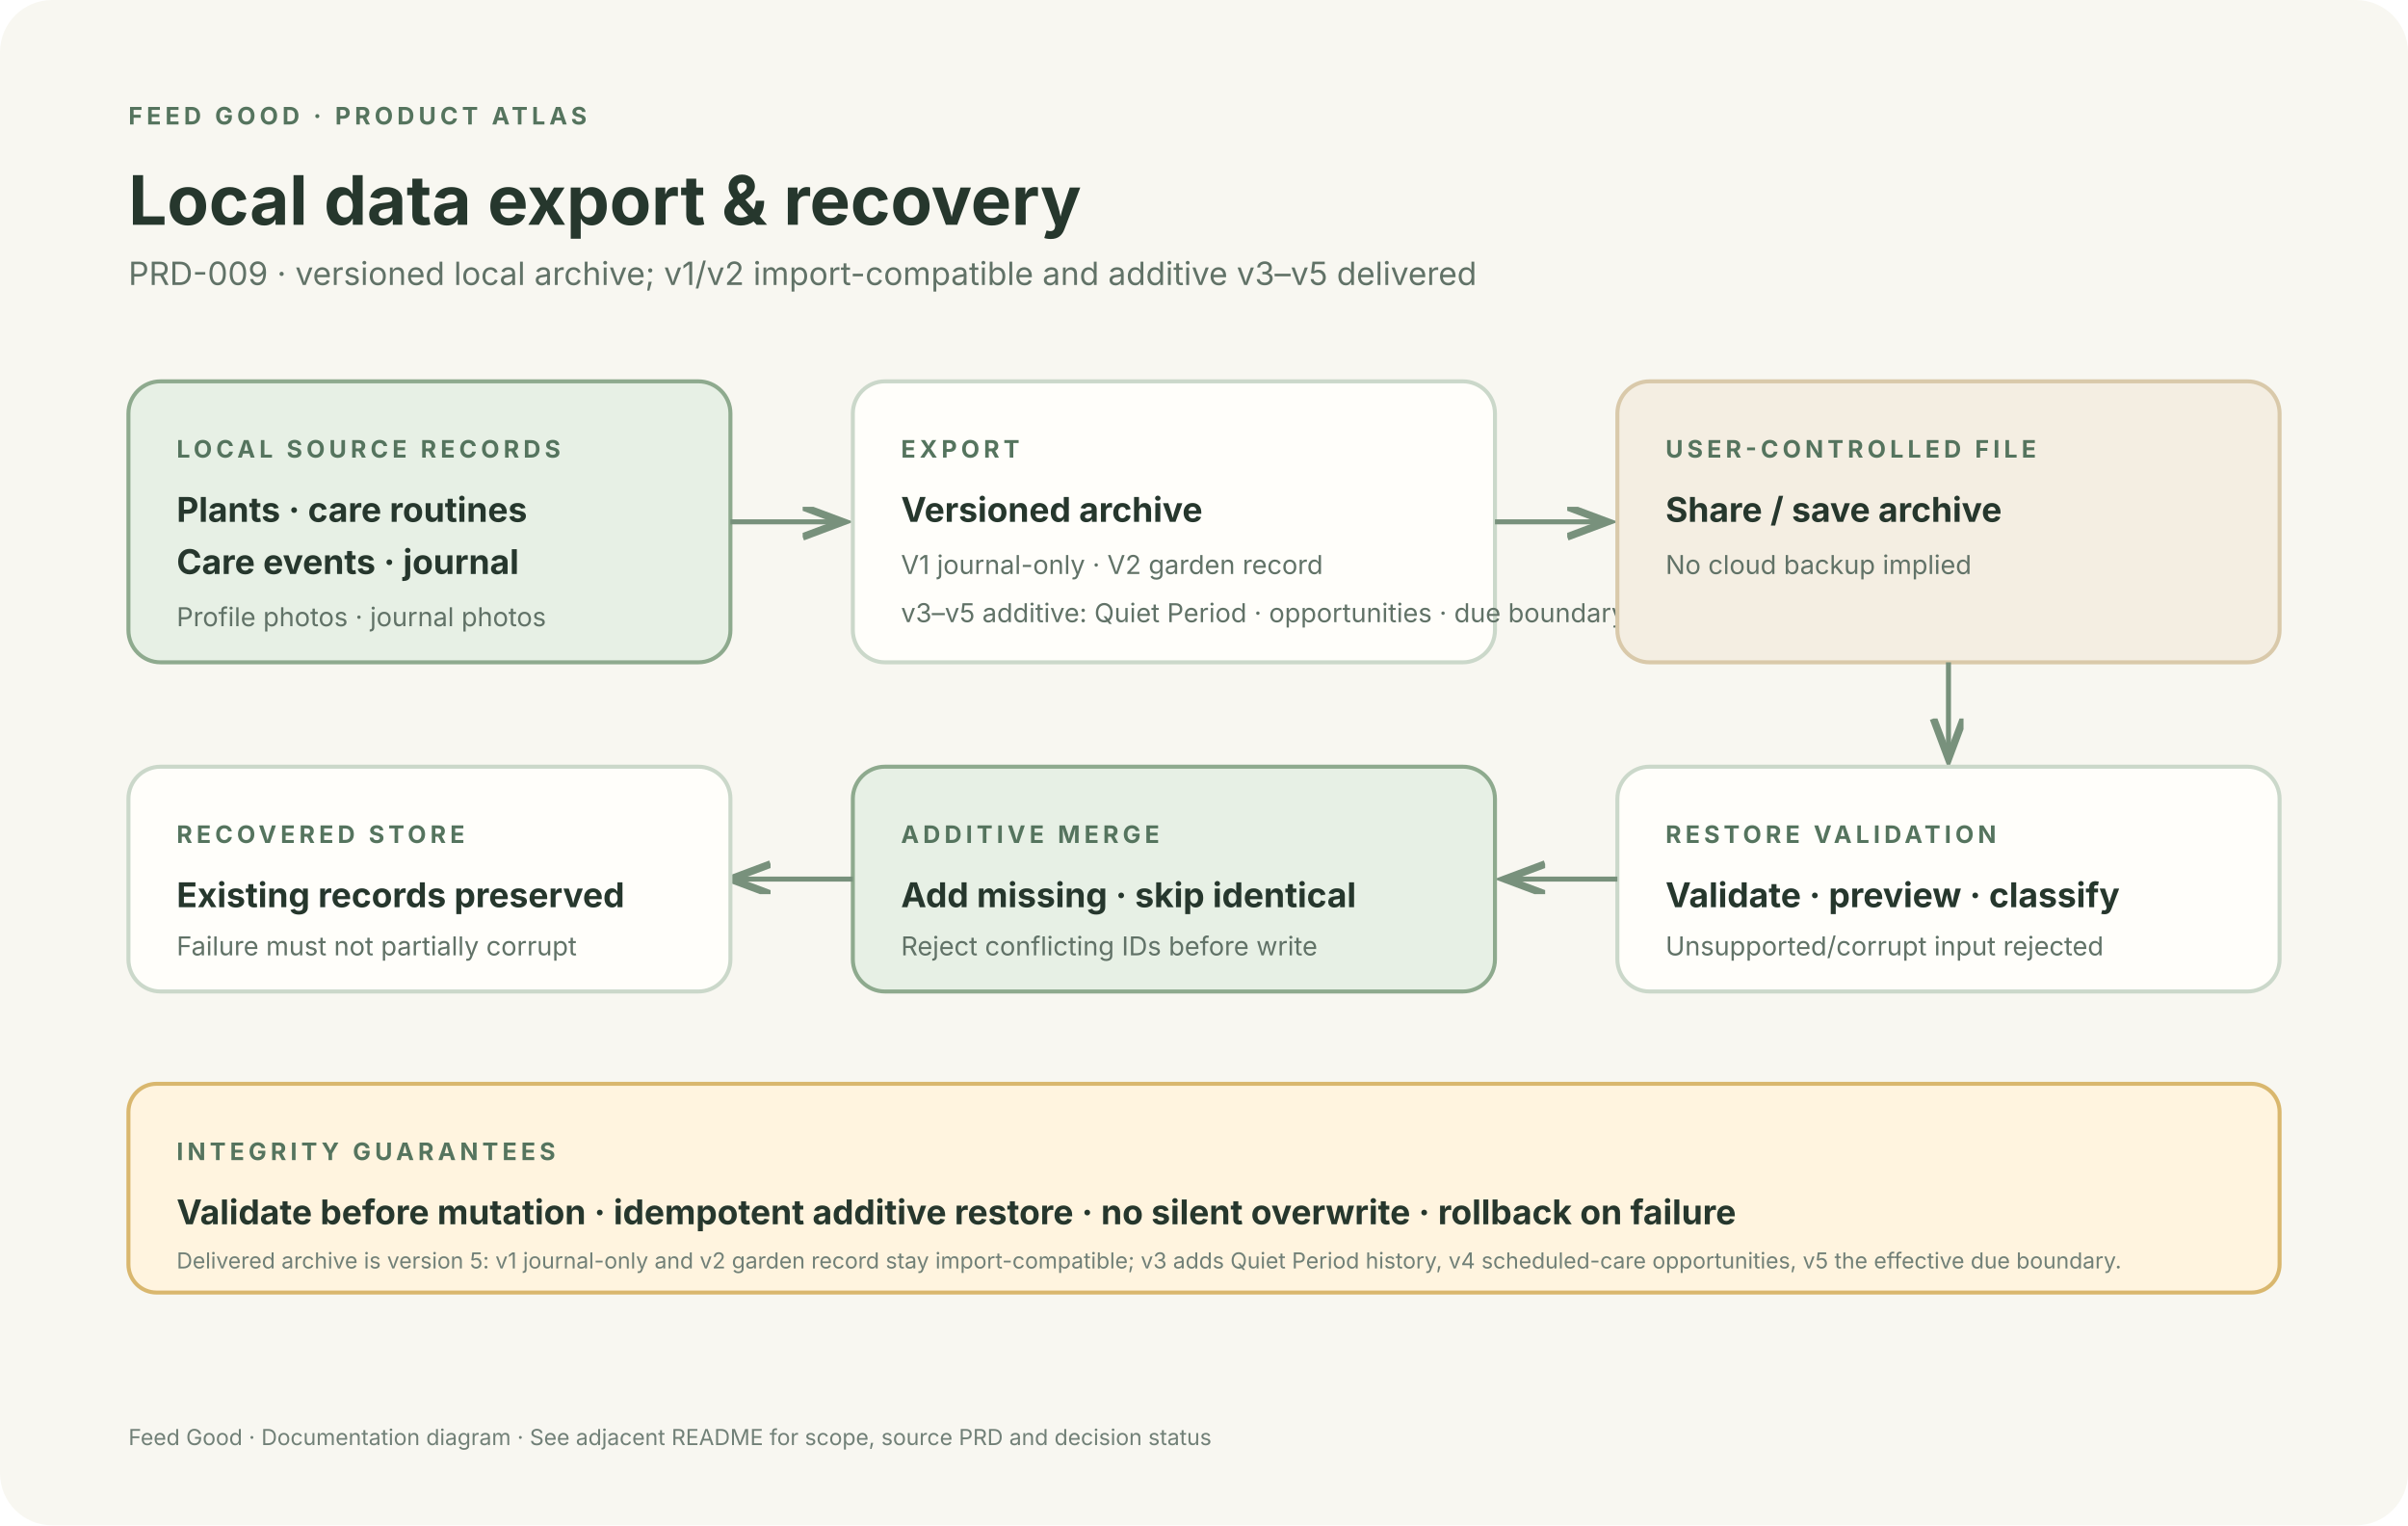
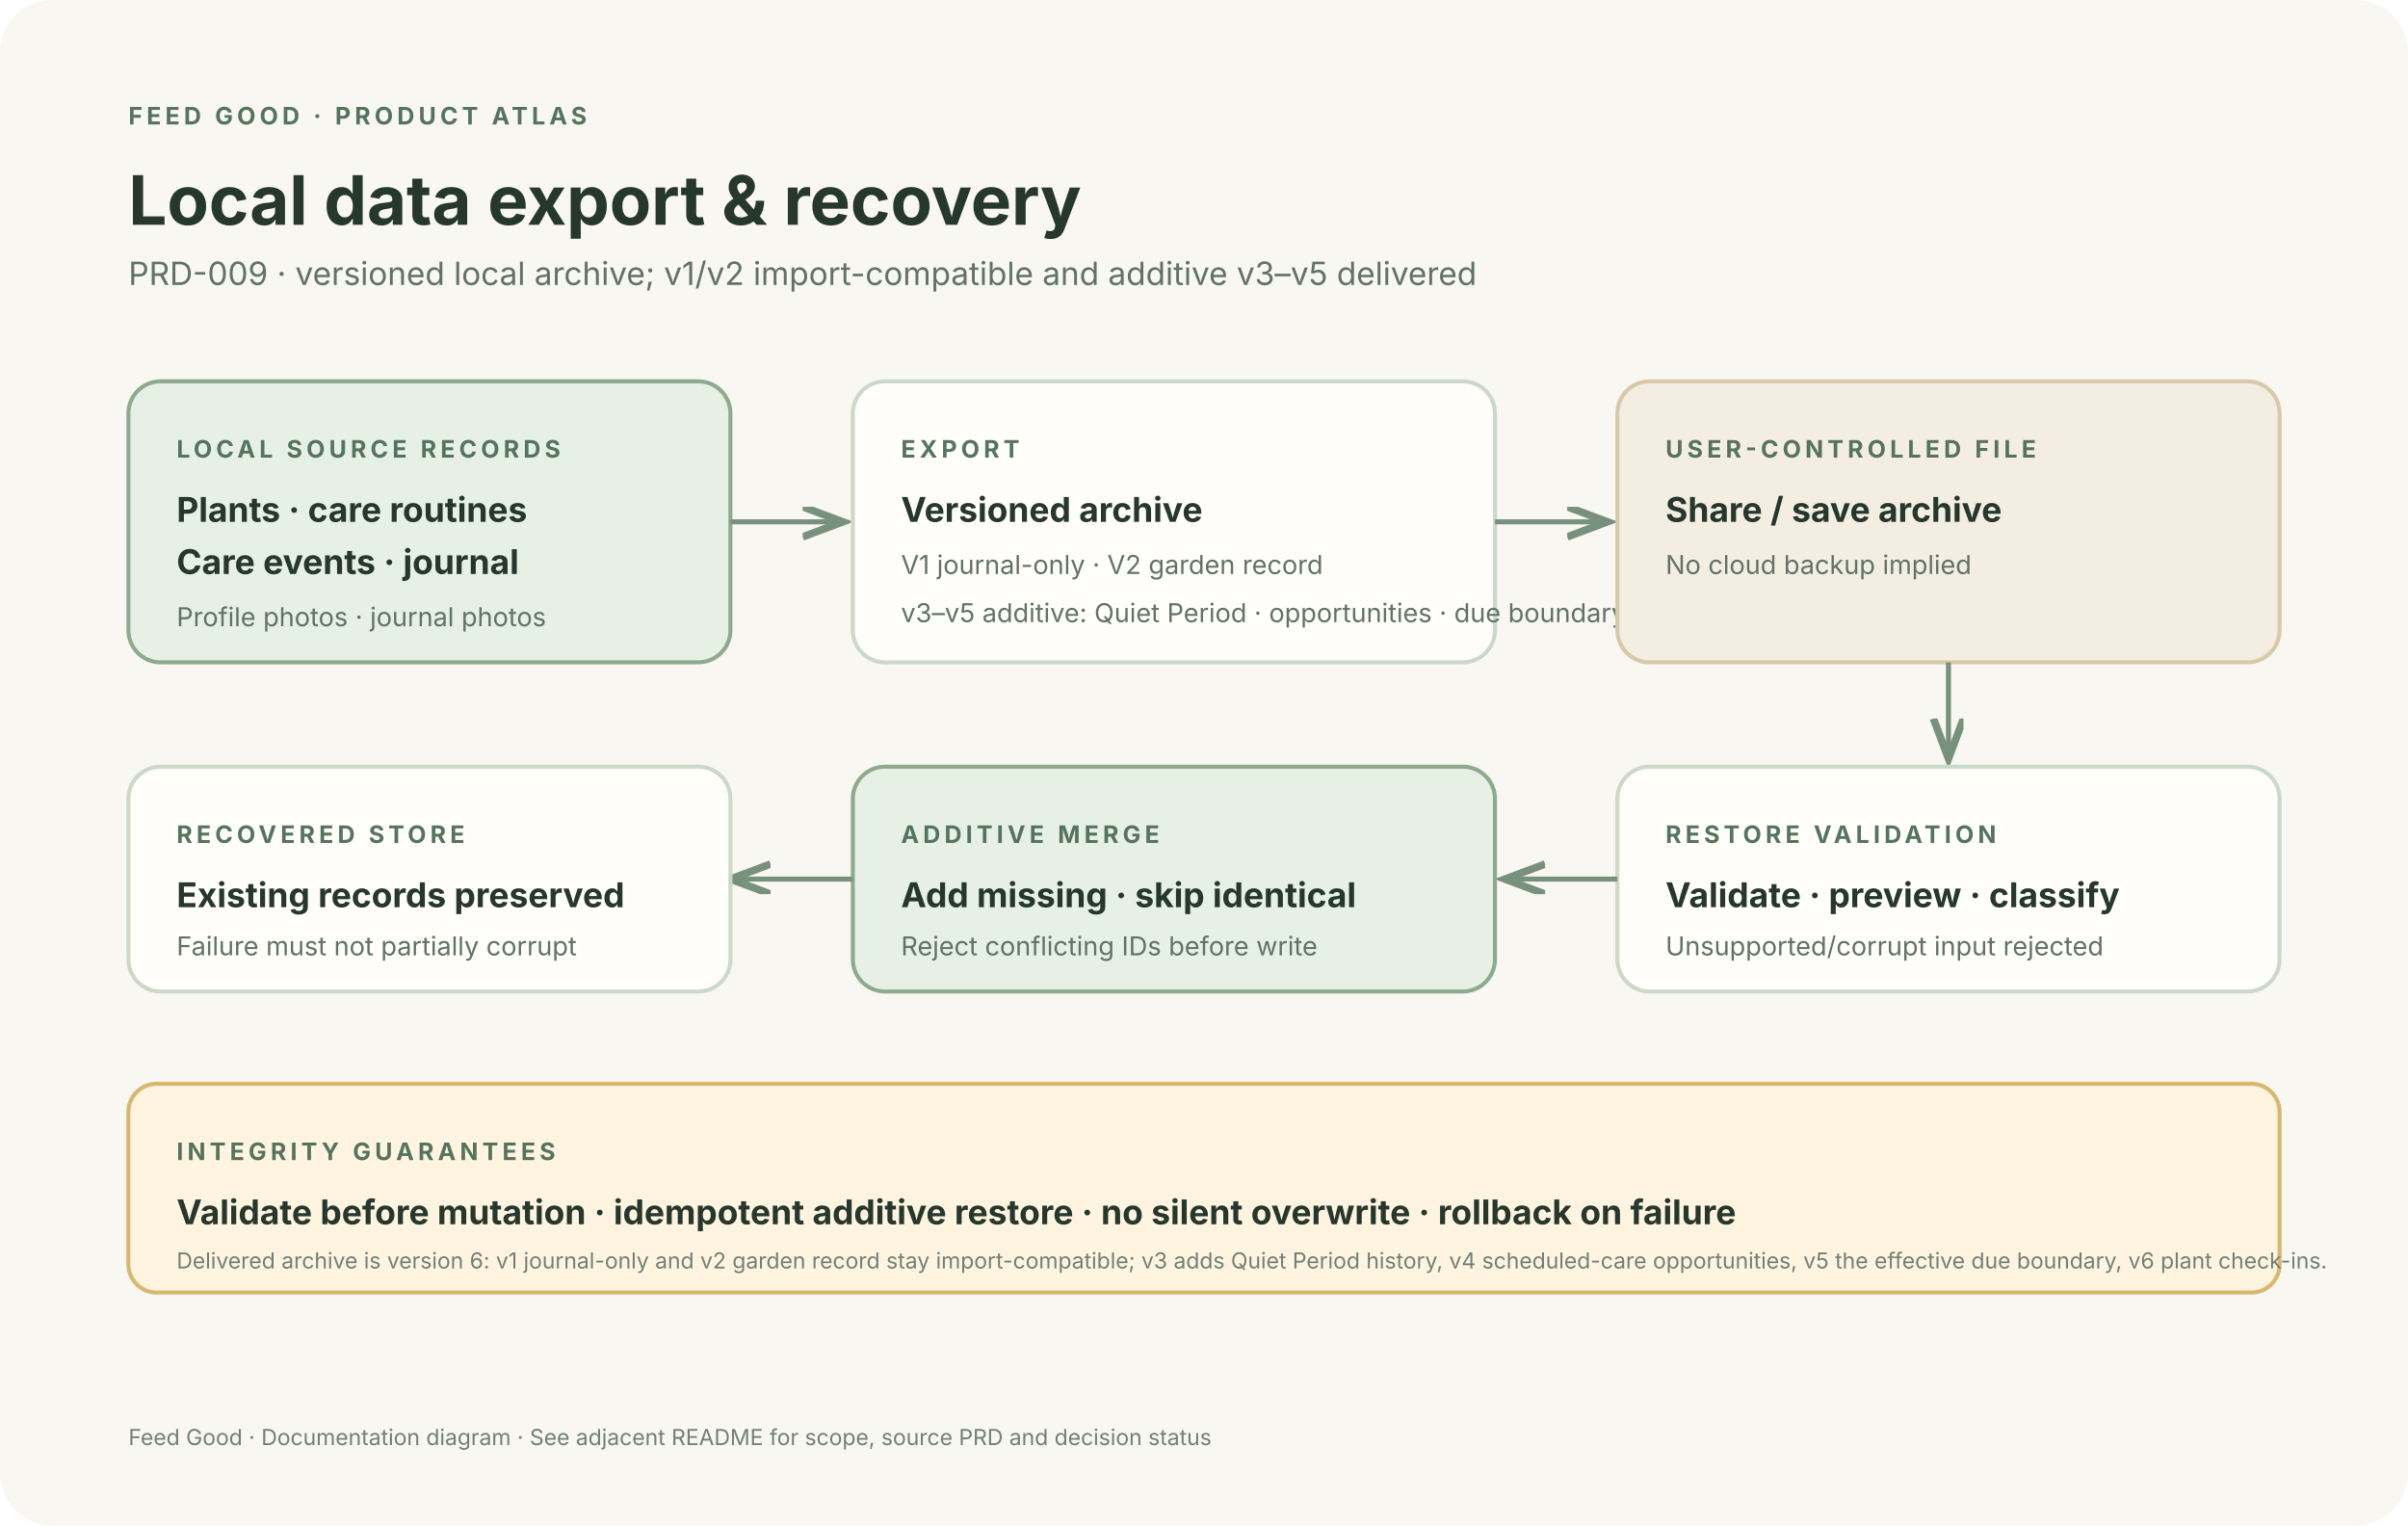
<svg xmlns="http://www.w3.org/2000/svg" viewBox="0 0 1200 760" role="img" aria-labelledby="title desc">
  <defs>
    <style>
:root{color-scheme:light} text{font-family:Inter,-apple-system,BlinkMacSystemFont,'Segoe UI',sans-serif;fill:#26372d}
.h1{font-size:34px;font-weight:700}.sub{font-size:16px;fill:#617267}.kicker{font-size:12px;font-weight:700;letter-spacing:2px;fill:#55745e}
.node{fill:#fffefa;stroke:#cbd8ca;stroke-width:2}.green{fill:#e7f0e5;stroke:#8eaa8e;stroke-width:2}.sand{fill:#f4eee2;stroke:#d9c9aa;stroke-width:2}.muted{fill:#f2f4f0;stroke:#cbd1ca;stroke-width:2}.warn{fill:#fff4df;stroke:#d9b76e;stroke-width:2}
.nt{font-size:17px;font-weight:650}.small{font-size:13px;fill:#617267}.tiny{font-size:11px;fill:#718077}.line{stroke:#78917c;stroke-width:2.5;fill:none;marker-end:url(#arrow)}.dash{stroke:#b18c49;stroke-width:2.5;stroke-dasharray:8 7;fill:none;marker-end:url(#arrowGold)}
</style>
    <marker id="arrow" markerWidth="10" markerHeight="10" refX="8" refY="3" orient="auto">
      <path d="M0 0L8 3L0 6" fill="none" stroke="#78917c" stroke-width="1.5" />
    </marker>
    <marker id="arrowGold" markerWidth="10" markerHeight="10" refX="8" refY="3" orient="auto">
      <path d="M0 0L8 3L0 6" fill="none" stroke="#b18c49" stroke-width="1.5" />
    </marker>
  </defs>
  <rect width="1200" height="760" rx="26" fill="#f8f7f1" />
  <text x="64" y="62" class="kicker">FEED GOOD · PRODUCT ATLAS</text>
  <text x="64" y="112" class="h1">Local data export &amp; recovery</text>
  <text x="64" y="142" class="sub">PRD-009 · versioned local archive; v1/v2 import-compatible and additive v3–v5 delivered</text>
  <rect x="64" y="190" width="300" height="140" rx="16" class="green" />
  <text x="88" y="228" class="kicker">LOCAL SOURCE RECORDS</text>
  <text x="88" y="260" class="nt">Plants · care routines</text>
  <text x="88" y="286" class="nt">Care events · journal</text>
  <text x="88" y="312" class="small">Profile photos · journal photos</text>
  <path d="M364 260H420" class="line" />
  <rect x="425" y="190" width="320" height="140" rx="16" class="node" />
  <text x="449" y="228" class="kicker">EXPORT</text>
  <text x="449" y="260" class="nt">Versioned archive</text>
  <text x="449" y="286" class="small">V1 journal-only · V2 garden record</text>
  <text x="449" y="310" class="small">v3–v5 additive: Quiet Period · opportunities · due boundary</text>
  <path d="M745 260H801" class="line" />
  <rect x="806" y="190" width="330" height="140" rx="16" class="sand" />
  <text x="830" y="228" class="kicker">USER-CONTROLLED FILE</text>
  <text x="830" y="260" class="nt">Share / save archive</text>
  <text x="830" y="286" class="small">No cloud backup implied</text>
  <path d="M971 330V378" class="line" />
  <rect x="806" y="382" width="330" height="112" rx="16" class="node" />
  <text x="830" y="420" class="kicker">RESTORE VALIDATION</text>
  <text x="830" y="452" class="nt">Validate · preview · classify</text>
  <text x="830" y="476" class="small">Unsupported/corrupt input rejected</text>
  <path d="M806 438H750" class="line" />
  <rect x="425" y="382" width="320" height="112" rx="16" class="green" />
  <text x="449" y="420" class="kicker">ADDITIVE MERGE</text>
  <text x="449" y="452" class="nt">Add missing · skip identical</text>
  <text x="449" y="476" class="small">Reject conflicting IDs before write</text>
  <path d="M425 438H364" class="line" />
  <rect x="64" y="382" width="300" height="112" rx="16" class="node" />
  <text x="88" y="420" class="kicker">RECOVERED STORE</text>
  <text x="88" y="452" class="nt">Existing records preserved</text>
  <text x="88" y="476" class="small">Failure must not partially corrupt</text>
  <rect x="64" y="540" width="1072" height="104" rx="14" class="warn" />
  <text x="88" y="578" class="kicker">INTEGRITY GUARANTEES</text>
  <text x="88" y="610" class="nt">Validate before mutation · idempotent additive restore · no silent overwrite · rollback on failure</text>
-   <text x="88" y="632" class="tiny">Delivered archive is version 5: v1 journal-only and v2 garden record stay import-compatible; v3 adds Quiet Period history, v4 scheduled-care opportunities, v5 the effective due boundary.</text>
+   <text x="88" y="632" class="tiny">Delivered archive is version 6: v1 journal-only and v2 garden record stay import-compatible; v3 adds Quiet Period history, v4 scheduled-care opportunities, v5 the effective due boundary, v6 plant check-ins.</text>
  <text x="64" y="720" class="tiny">Feed Good · Documentation diagram · See adjacent README for scope, source PRD and decision status</text>
</svg>
